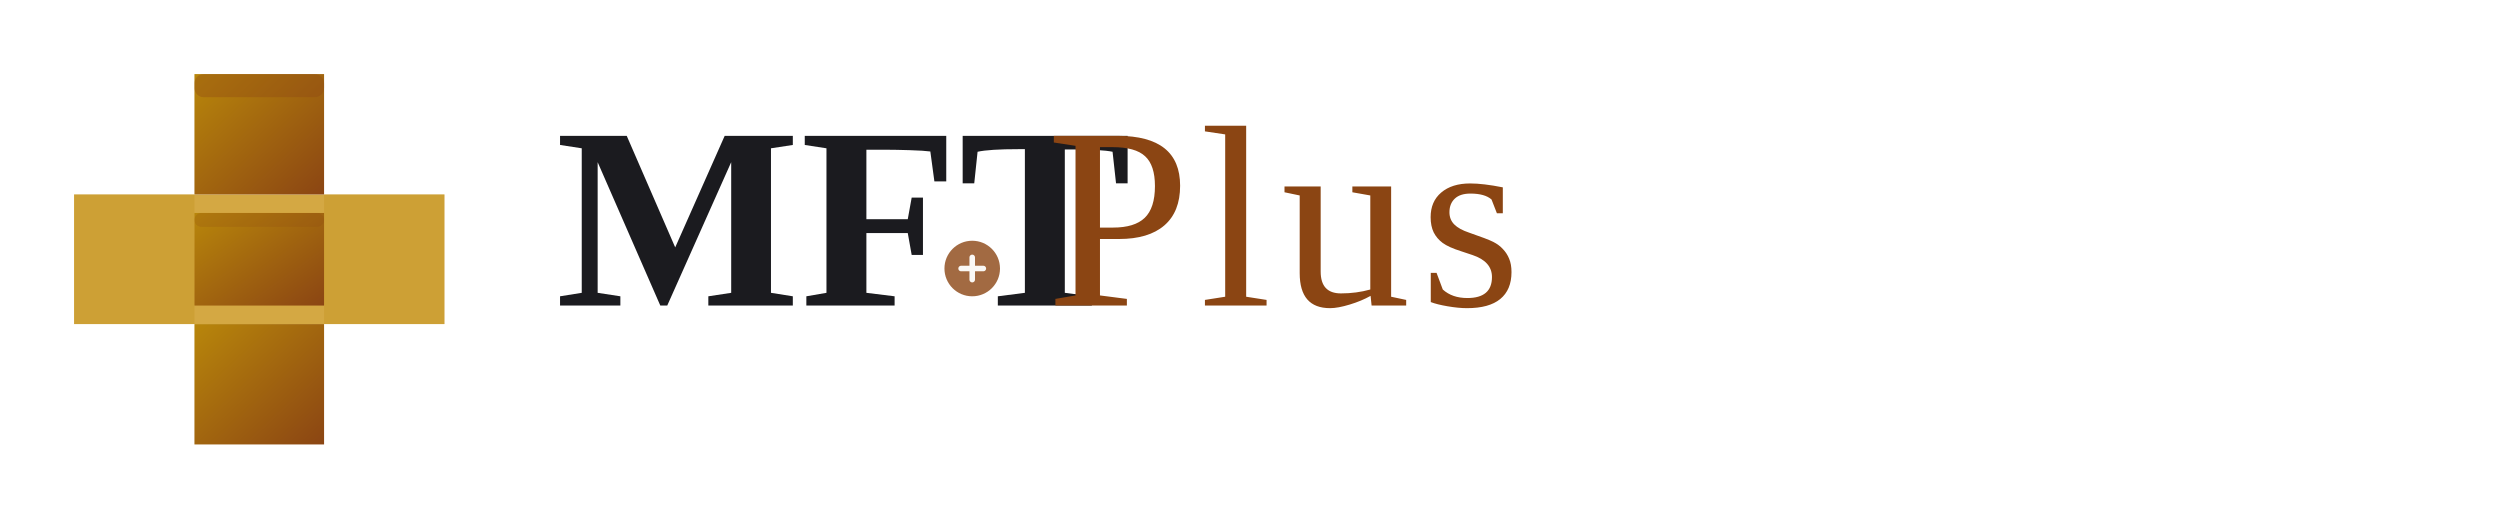
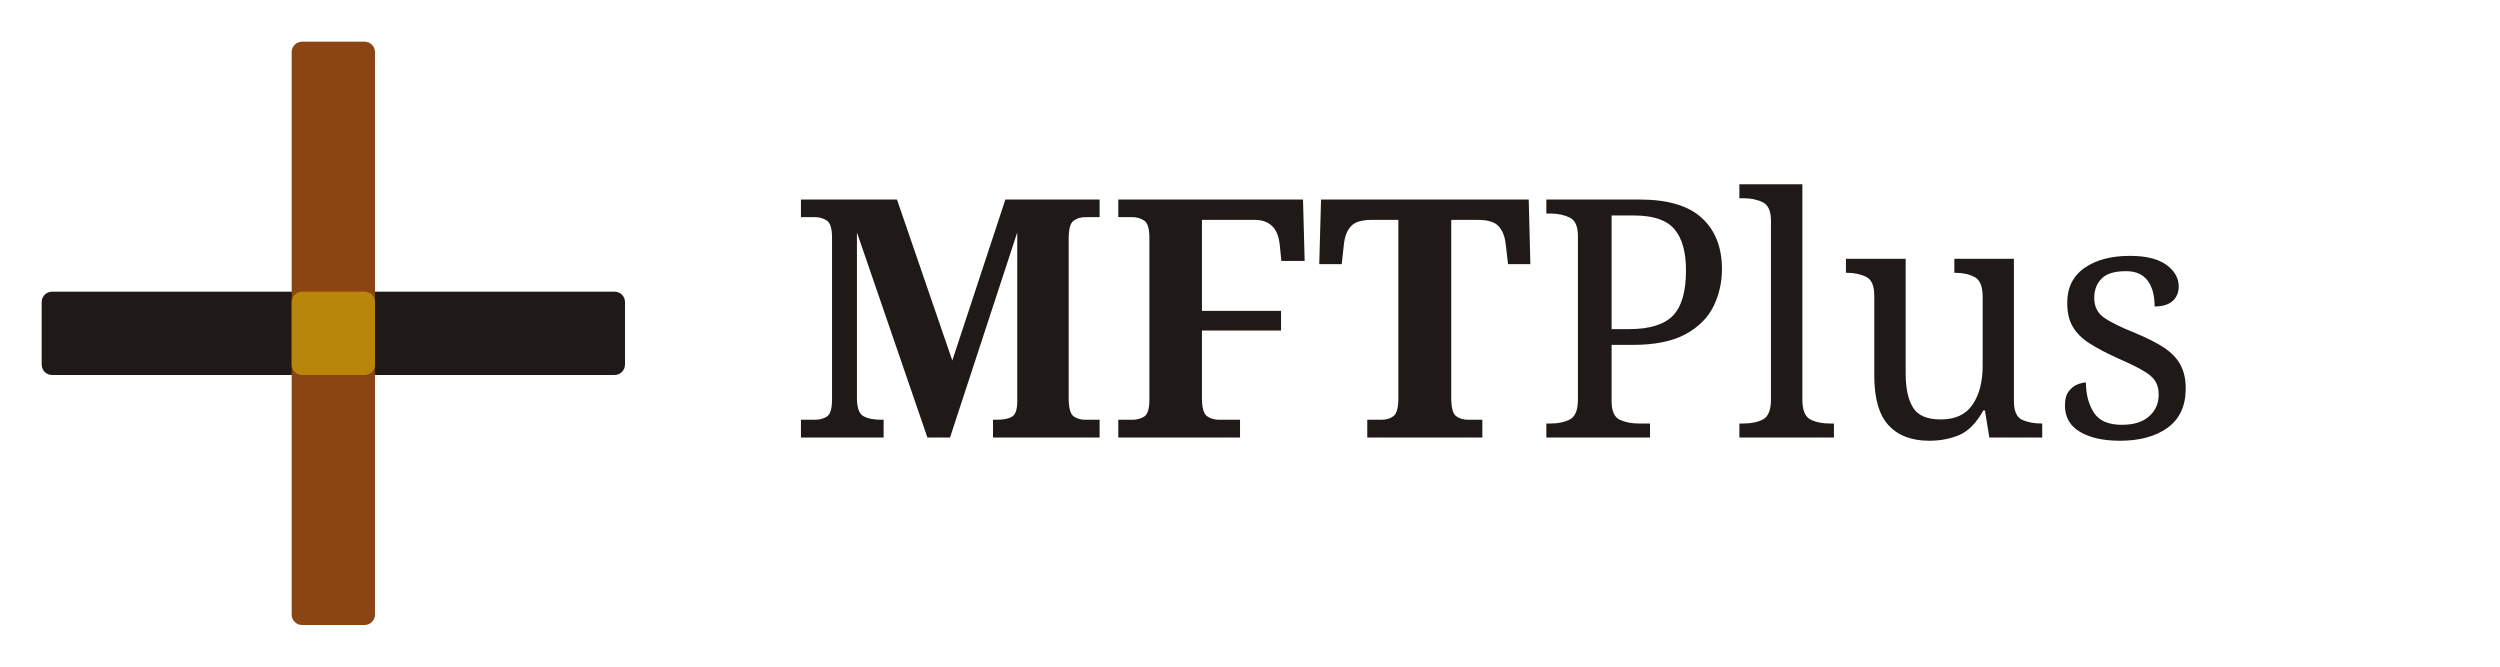
- <svg xmlns="http://www.w3.org/2000/svg" viewBox="0 0 270 56" width="270" height="56">
-   <defs>
-     <linearGradient id="goldGradientFullLight" x1="0%" y1="0%" x2="100%" y2="100%">
-       <stop offset="0%" style="stop-color:#B8860B;stop-opacity:1" />
-       <stop offset="100%" style="stop-color:#8B4513;stop-opacity:1" />
-     </linearGradient>
-     <style>
-       .mft-text { font-family: Georgia, 'Times New Roman', serif; font-weight: 700; fill: #1b1b1f; }
-       .plus-text { font-family: Georgia, 'Times New Roman', serif; font-weight: 400; fill: #8B4513; }
-     </style>
-   </defs>
-   <g transform="translate(28, 28)">
-     <path d="M -20 -7 L 20 -7 L 20 7 L -20 7 Z" fill="#D4A843" stroke="none" />
-     <path d="M -7 -20 L 7 -20 L 7 -7 L -7 -7 Z" fill="url(#goldGradientFullLight)" stroke="none" />
-     <path d="M -7 -5 L -7 5 L 7 5 L 7 -5 Z" fill="url(#goldGradientFullLight)" stroke="none" />
-     <path d="M -7 7 L 7 7 L 7 20 L -7 20 Z" fill="url(#goldGradientFullLight)" stroke="none" />
-     <path d="M -20 -7 L -7 -7 L -7 7 L -20 7 Z" fill="#B8860B" stroke="none" opacity="0.25" />
-     <path d="M 7 -7 L 20 -7 L 20 7 L 7 7 Z" fill="#B8860B" stroke="none" opacity="0.25" />
-     <rect x="-7" y="-20" width="14" height="2.5" fill="#8B4513" opacity="0.35" rx="1" />
-     <rect x="-7" y="-5" width="14" height="1.5" fill="#8B4513" opacity="0.2" rx="0.75" />
+ <svg xmlns="http://www.w3.org/2000/svg" width="240" height="64" viewBox="0 0 240 64" fill="none">
+   <g>
+     <rect x="4" y="28" width="56" height="8" rx="1" fill="#1F1A17" />
+     <rect x="28" y="4" width="8" height="56" rx="1" fill="#8B4513" />
+     <rect x="28" y="28" width="8" height="8" rx="1" fill="#B8860B" />
  </g>
-   <g transform="translate(60, 33)">
-     <text x="0" y="0" class="mft-text" font-size="28">MFT</text>
-     <text x="53" y="0" class="plus-text" font-size="28" letter-spacing="1">Plus</text>
-     <g transform="translate(45, -4)">
-       <circle r="3" fill="#8B4513" opacity="0.8" />
-       <path d="M 0 -1.2 L 0 1.2 M -1.2 0 L 1.2 0" stroke="#FAF8F5" stroke-width="0.6" stroke-linecap="round" />
-     </g>
-   </g>
+   <text x="76" y="42" font-family="serif" font-size="32" font-weight="600" fill="#1F1A17">MFT<tspan font-weight="400">Plus</tspan>
+   </text>
</svg>
